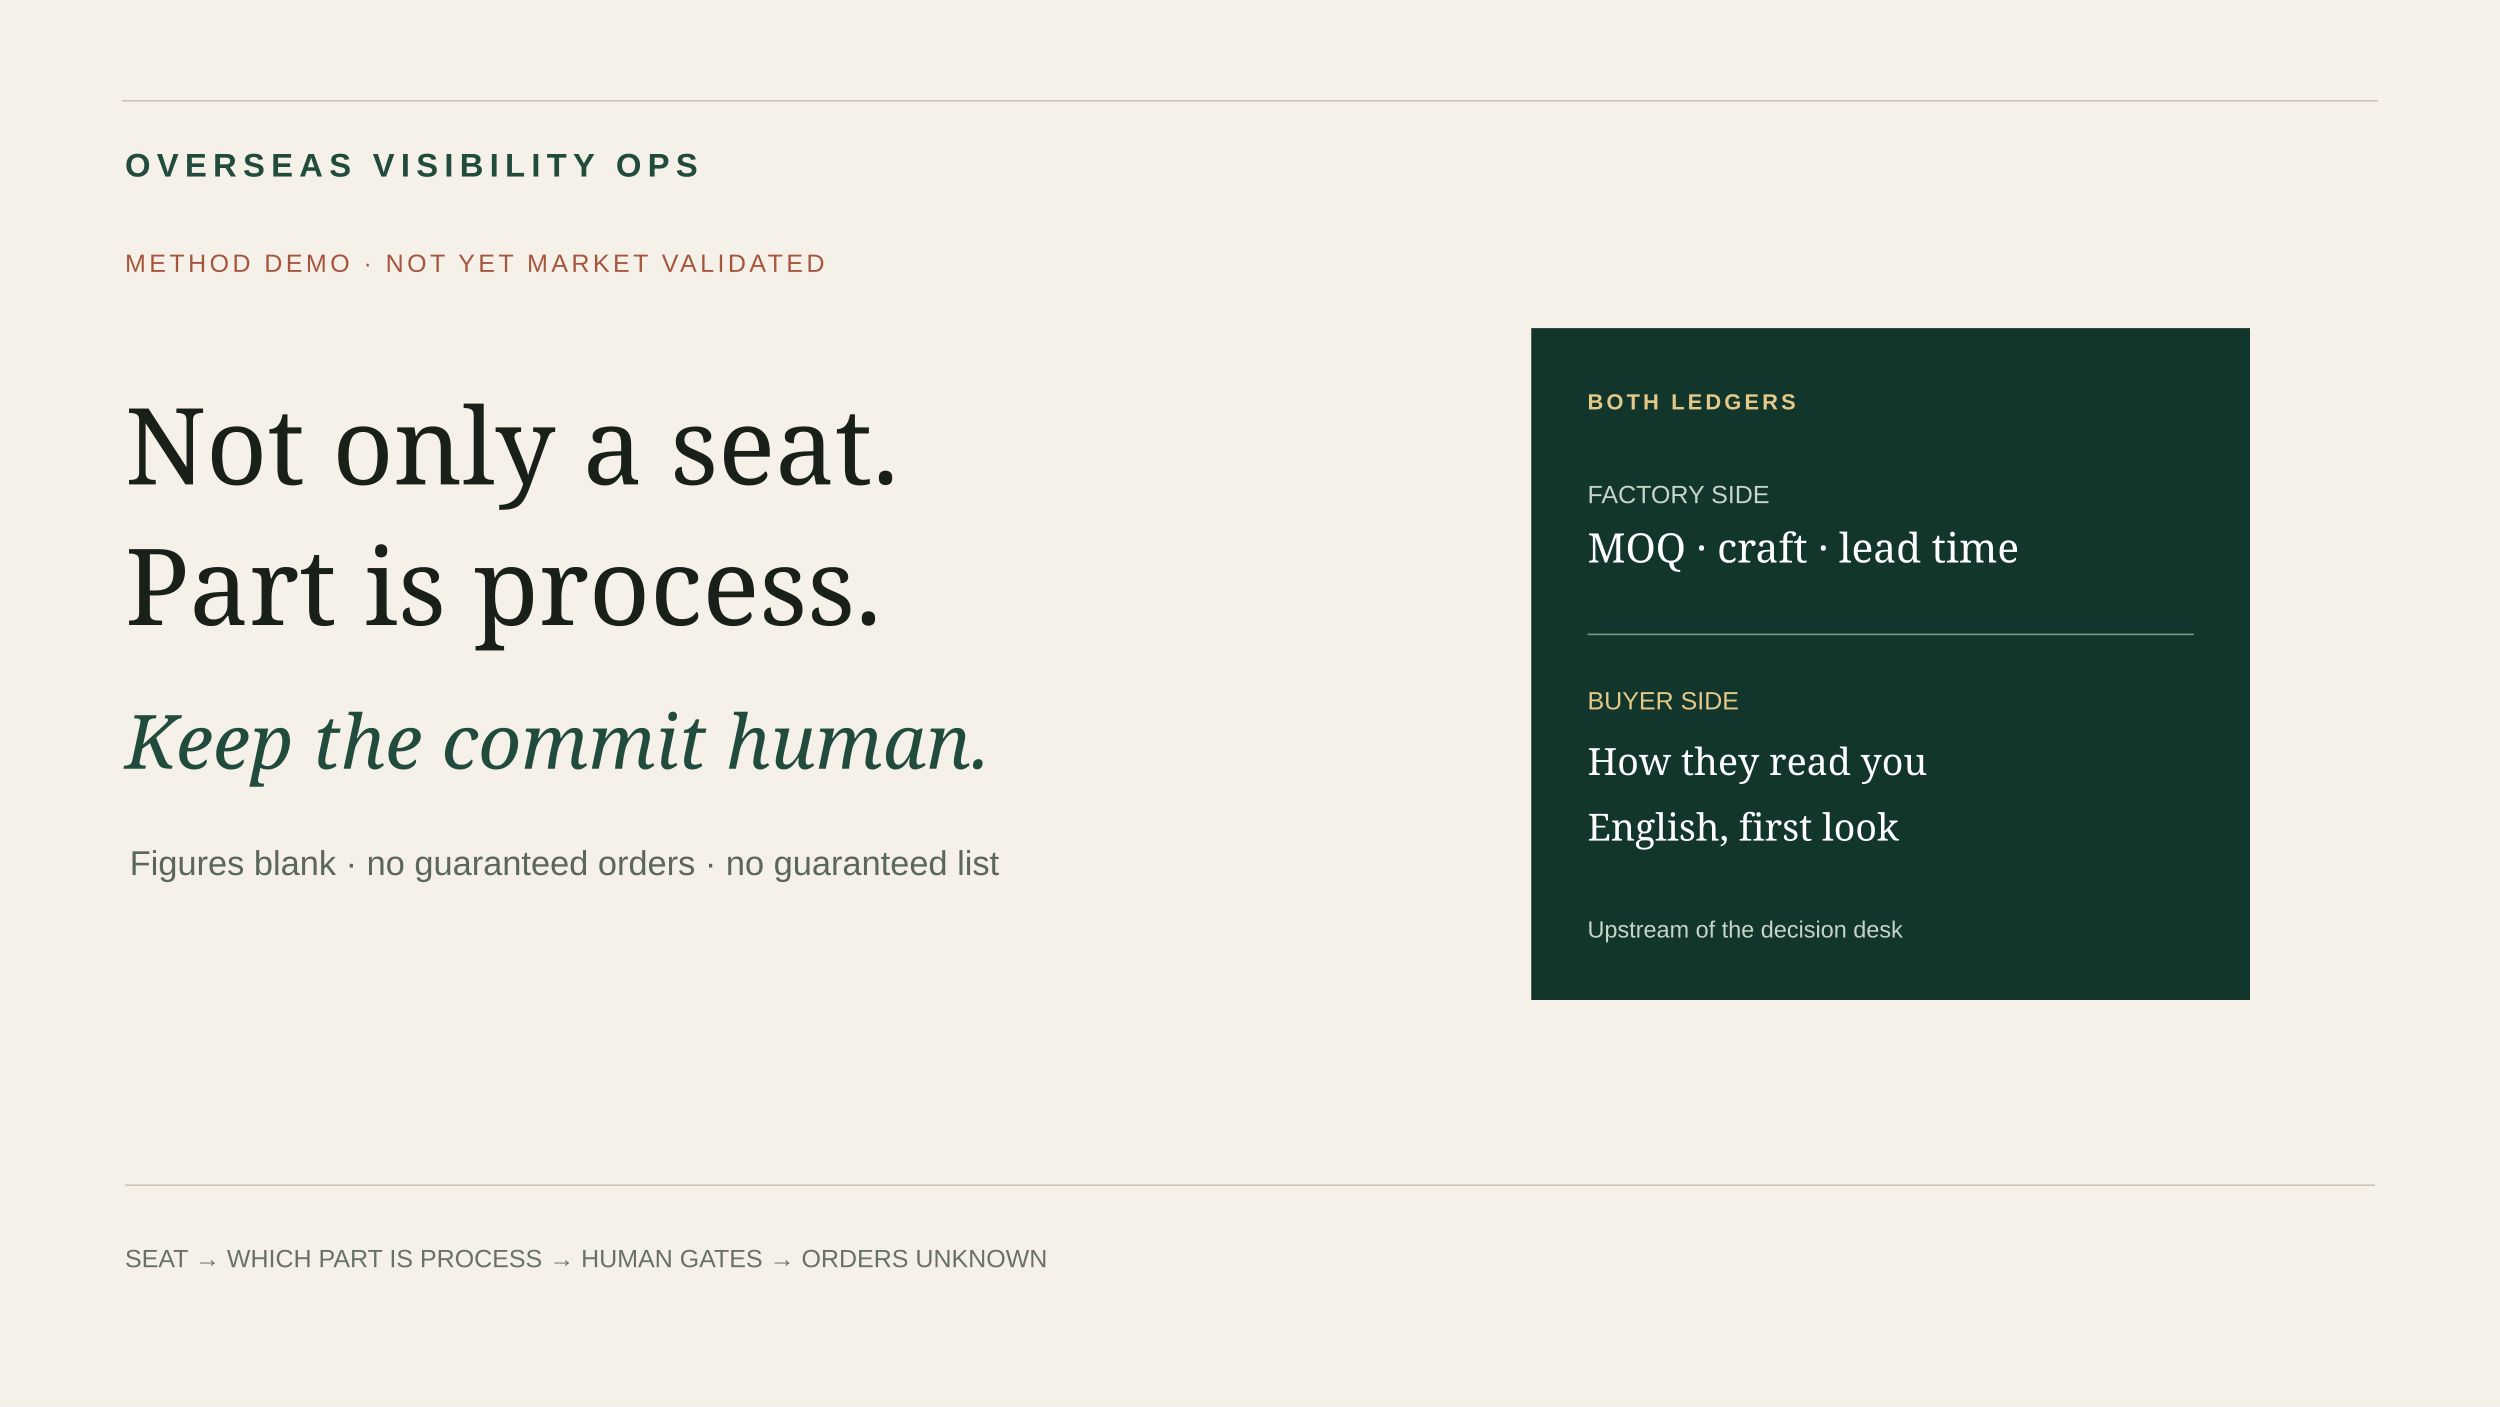
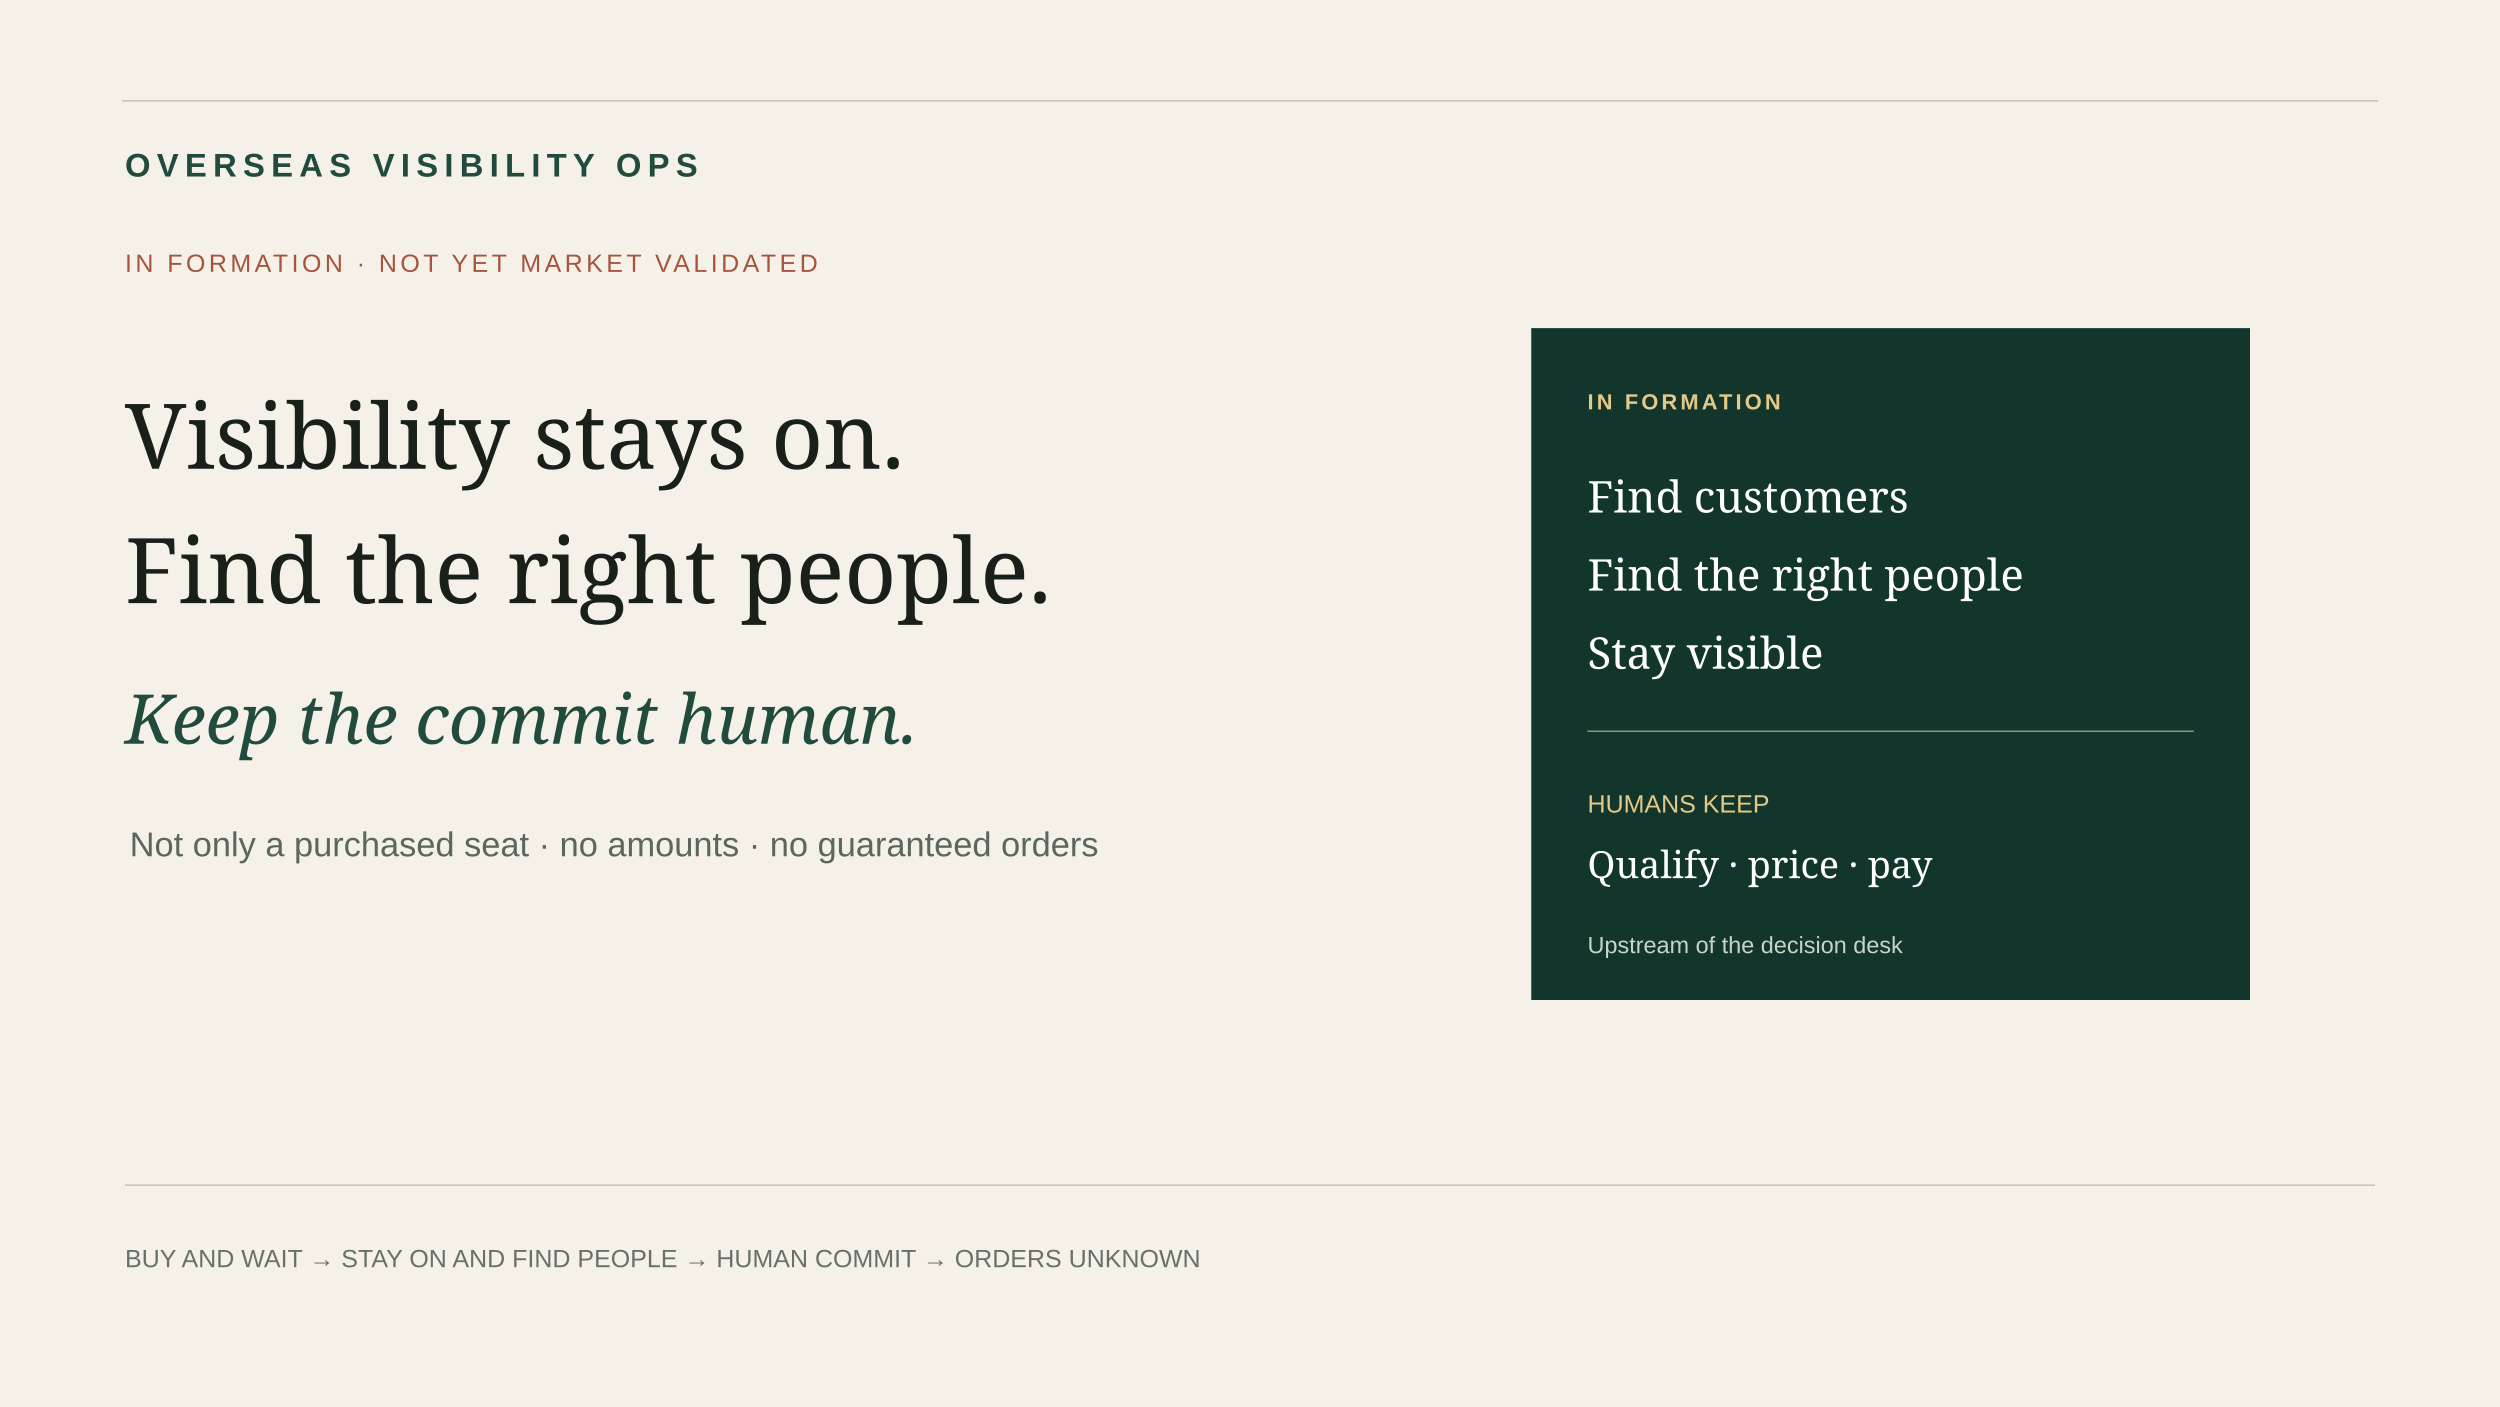
- <svg xmlns="http://www.w3.org/2000/svg" viewBox="0 0 1600 900" role="img" aria-label="Overseas Visibility Ops cover: part of a paid seat can be process design. Method demo, not yet market validated.">
+ <svg xmlns="http://www.w3.org/2000/svg" viewBox="0 0 1600 900" role="img" aria-label="Overseas Visibility Ops cover: a trade work platform in formation. Visibility stays on. Commitment stays human.">
  <rect width="1600" height="900" fill="#f5f1e8" />
  <rect x="78" y="64" width="1444" height="1" fill="#c9c2b5" />
  <text x="80" y="113" fill="#214c3d" font-family="Arial, sans-serif" font-size="21" font-weight="700" letter-spacing="4">OVERSEAS VISIBILITY OPS</text>
-   <text x="80" y="174" fill="#a6543d" font-family="Arial, sans-serif" font-size="16" letter-spacing="2.2">METHOD DEMO · NOT YET MARKET VALIDATED</text>
-   <text x="80" y="310" fill="#182019" font-family="Georgia, serif" font-size="68">Not only a seat.</text>
-   <text x="80" y="400" fill="#182019" font-family="Georgia, serif" font-size="68">Part is process.</text>
-   <text x="80" y="492" fill="#214c3d" font-family="Georgia, serif" font-size="48" font-style="italic">Keep the commit human.</text>
-   <text x="83" y="560" fill="#5b665d" font-family="Arial, sans-serif" font-size="22">Figures blank · no guaranteed orders · no guaranteed list</text>
+   <text x="80" y="174" fill="#a6543d" font-family="Arial, sans-serif" font-size="16" letter-spacing="2.2">IN FORMATION · NOT YET MARKET VALIDATED</text>
+   <text x="80" y="300" fill="#182019" font-family="Georgia, serif" font-size="58">Visibility stays on.</text>
+   <text x="80" y="386" fill="#182019" font-family="Georgia, serif" font-size="58">Find the right people.</text>
+   <text x="80" y="476" fill="#214c3d" font-family="Georgia, serif" font-size="44" font-style="italic">Keep the commit human.</text>
+   <text x="83" y="548" fill="#5b665d" font-family="Arial, sans-serif" font-size="22">Not only a purchased seat · no amounts · no guaranteed orders</text>
  <g transform="translate(980 210)">
    <rect width="460" height="430" fill="#12362b" />
-     <text x="36" y="52" fill="#e5c988" font-family="Arial, sans-serif" font-size="14" font-weight="700" letter-spacing="2">BOTH LEDGERS</text>
-     <text x="36" y="112" fill="#c8d4c8" font-family="Arial, sans-serif" font-size="16">FACTORY SIDE</text>
-     <text x="36" y="150" fill="#fff" font-family="Georgia, serif" font-size="26">MOQ · craft · lead time</text>
-     <line x1="36" x2="424" y1="196" y2="196" stroke="#7c987f" />
-     <text x="36" y="244" fill="#e5c988" font-family="Arial, sans-serif" font-size="16">BUYER SIDE</text>
-     <text x="36" y="286" fill="#fff" font-family="Georgia, serif" font-size="24">How they read you</text>
-     <text x="36" y="328" fill="#fff" font-family="Georgia, serif" font-size="24">English, first look</text>
-     <text x="36" y="390" fill="#c8d4c8" font-family="Arial, sans-serif" font-size="15">Upstream of the decision desk</text>
+     <text x="36" y="52" fill="#e5c988" font-family="Arial, sans-serif" font-size="14" font-weight="700" letter-spacing="2">IN FORMATION</text>
+     <text x="36" y="118" fill="#fff" font-family="Georgia, serif" font-size="28">Find customers</text>
+     <text x="36" y="168" fill="#fff" font-family="Georgia, serif" font-size="28">Find the right people</text>
+     <text x="36" y="218" fill="#fff" font-family="Georgia, serif" font-size="28">Stay visible</text>
+     <line x1="36" x2="424" y1="258" y2="258" stroke="#7c987f" />
+     <text x="36" y="310" fill="#e5c988" font-family="Arial, sans-serif" font-size="16">HUMANS KEEP</text>
+     <text x="36" y="352" fill="#fff" font-family="Georgia, serif" font-size="24">Qualify · price · pay</text>
+     <text x="36" y="400" fill="#c8d4c8" font-family="Arial, sans-serif" font-size="15">Upstream of the decision desk</text>
  </g>
  <rect x="80" y="758" width="1440" height="1" fill="#c9c2b5" />
-   <text x="80" y="811" fill="#687168" font-family="Arial, sans-serif" font-size="16">SEAT  →  WHICH PART IS PROCESS  →  HUMAN GATES  →  ORDERS UNKNOWN</text>
+   <text x="80" y="811" fill="#687168" font-family="Arial, sans-serif" font-size="16">BUY AND WAIT  →  STAY ON AND FIND PEOPLE  →  HUMAN COMMIT  →  ORDERS UNKNOWN</text>
</svg>
